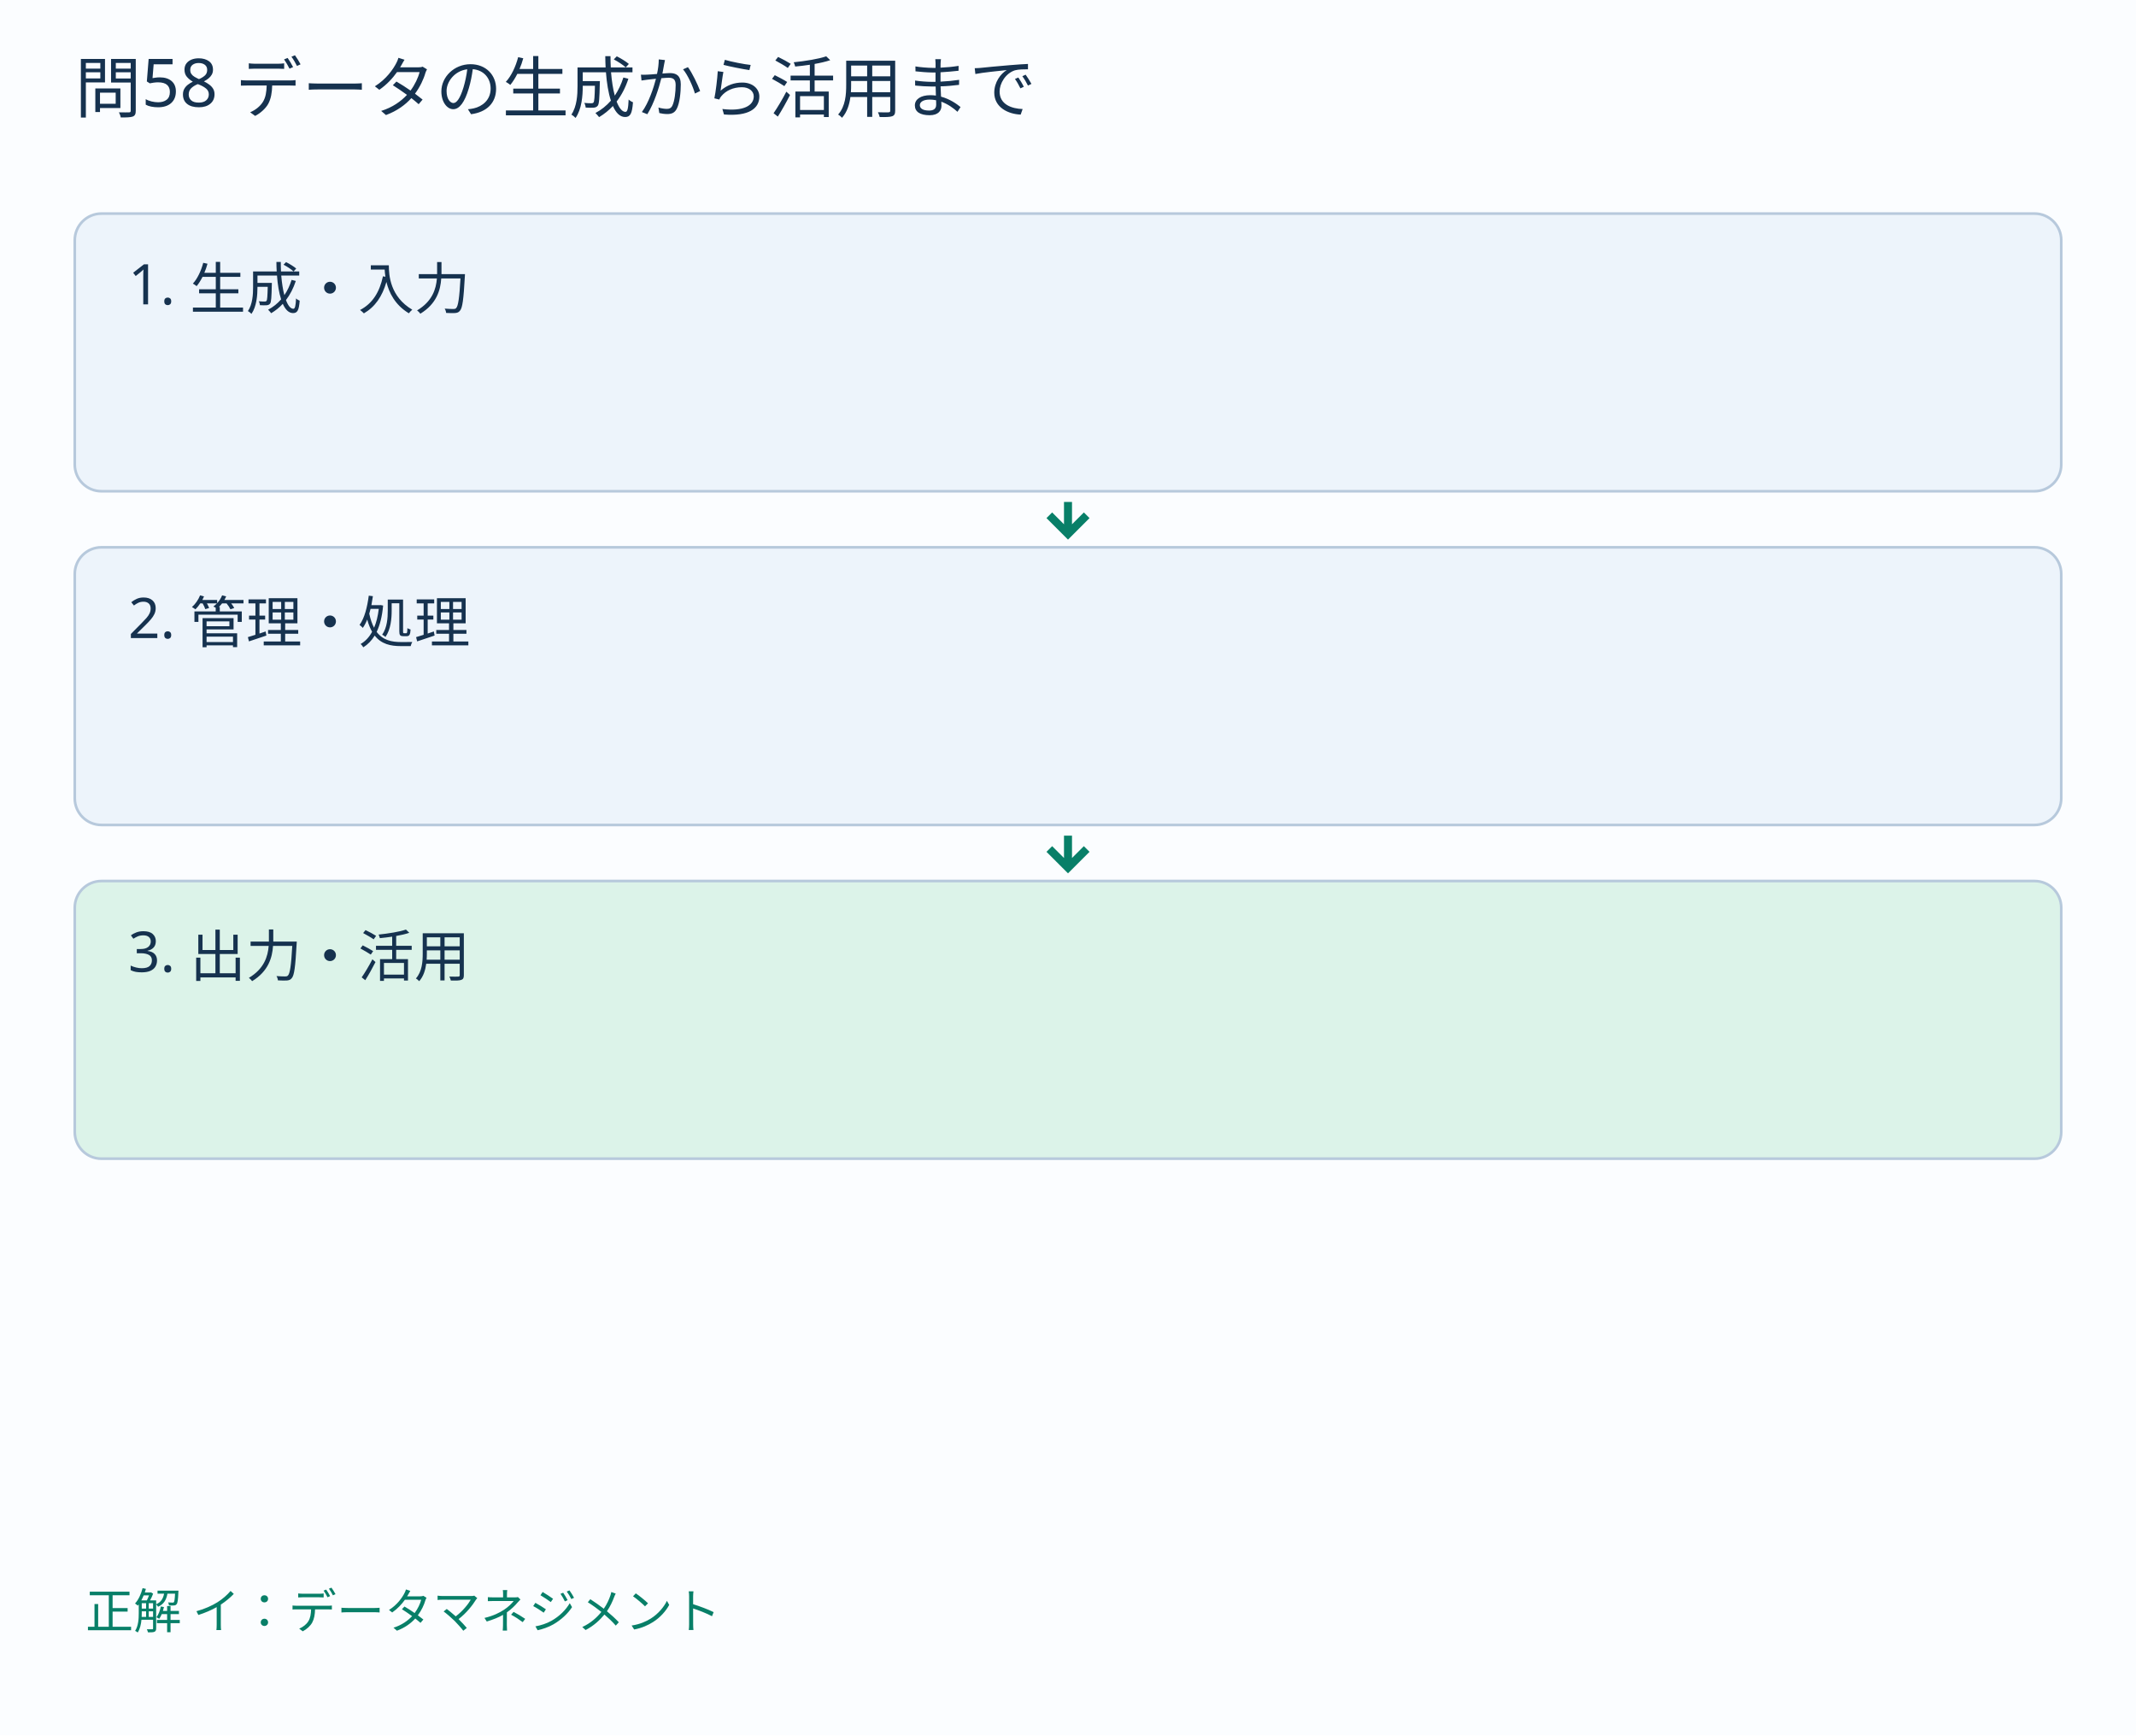
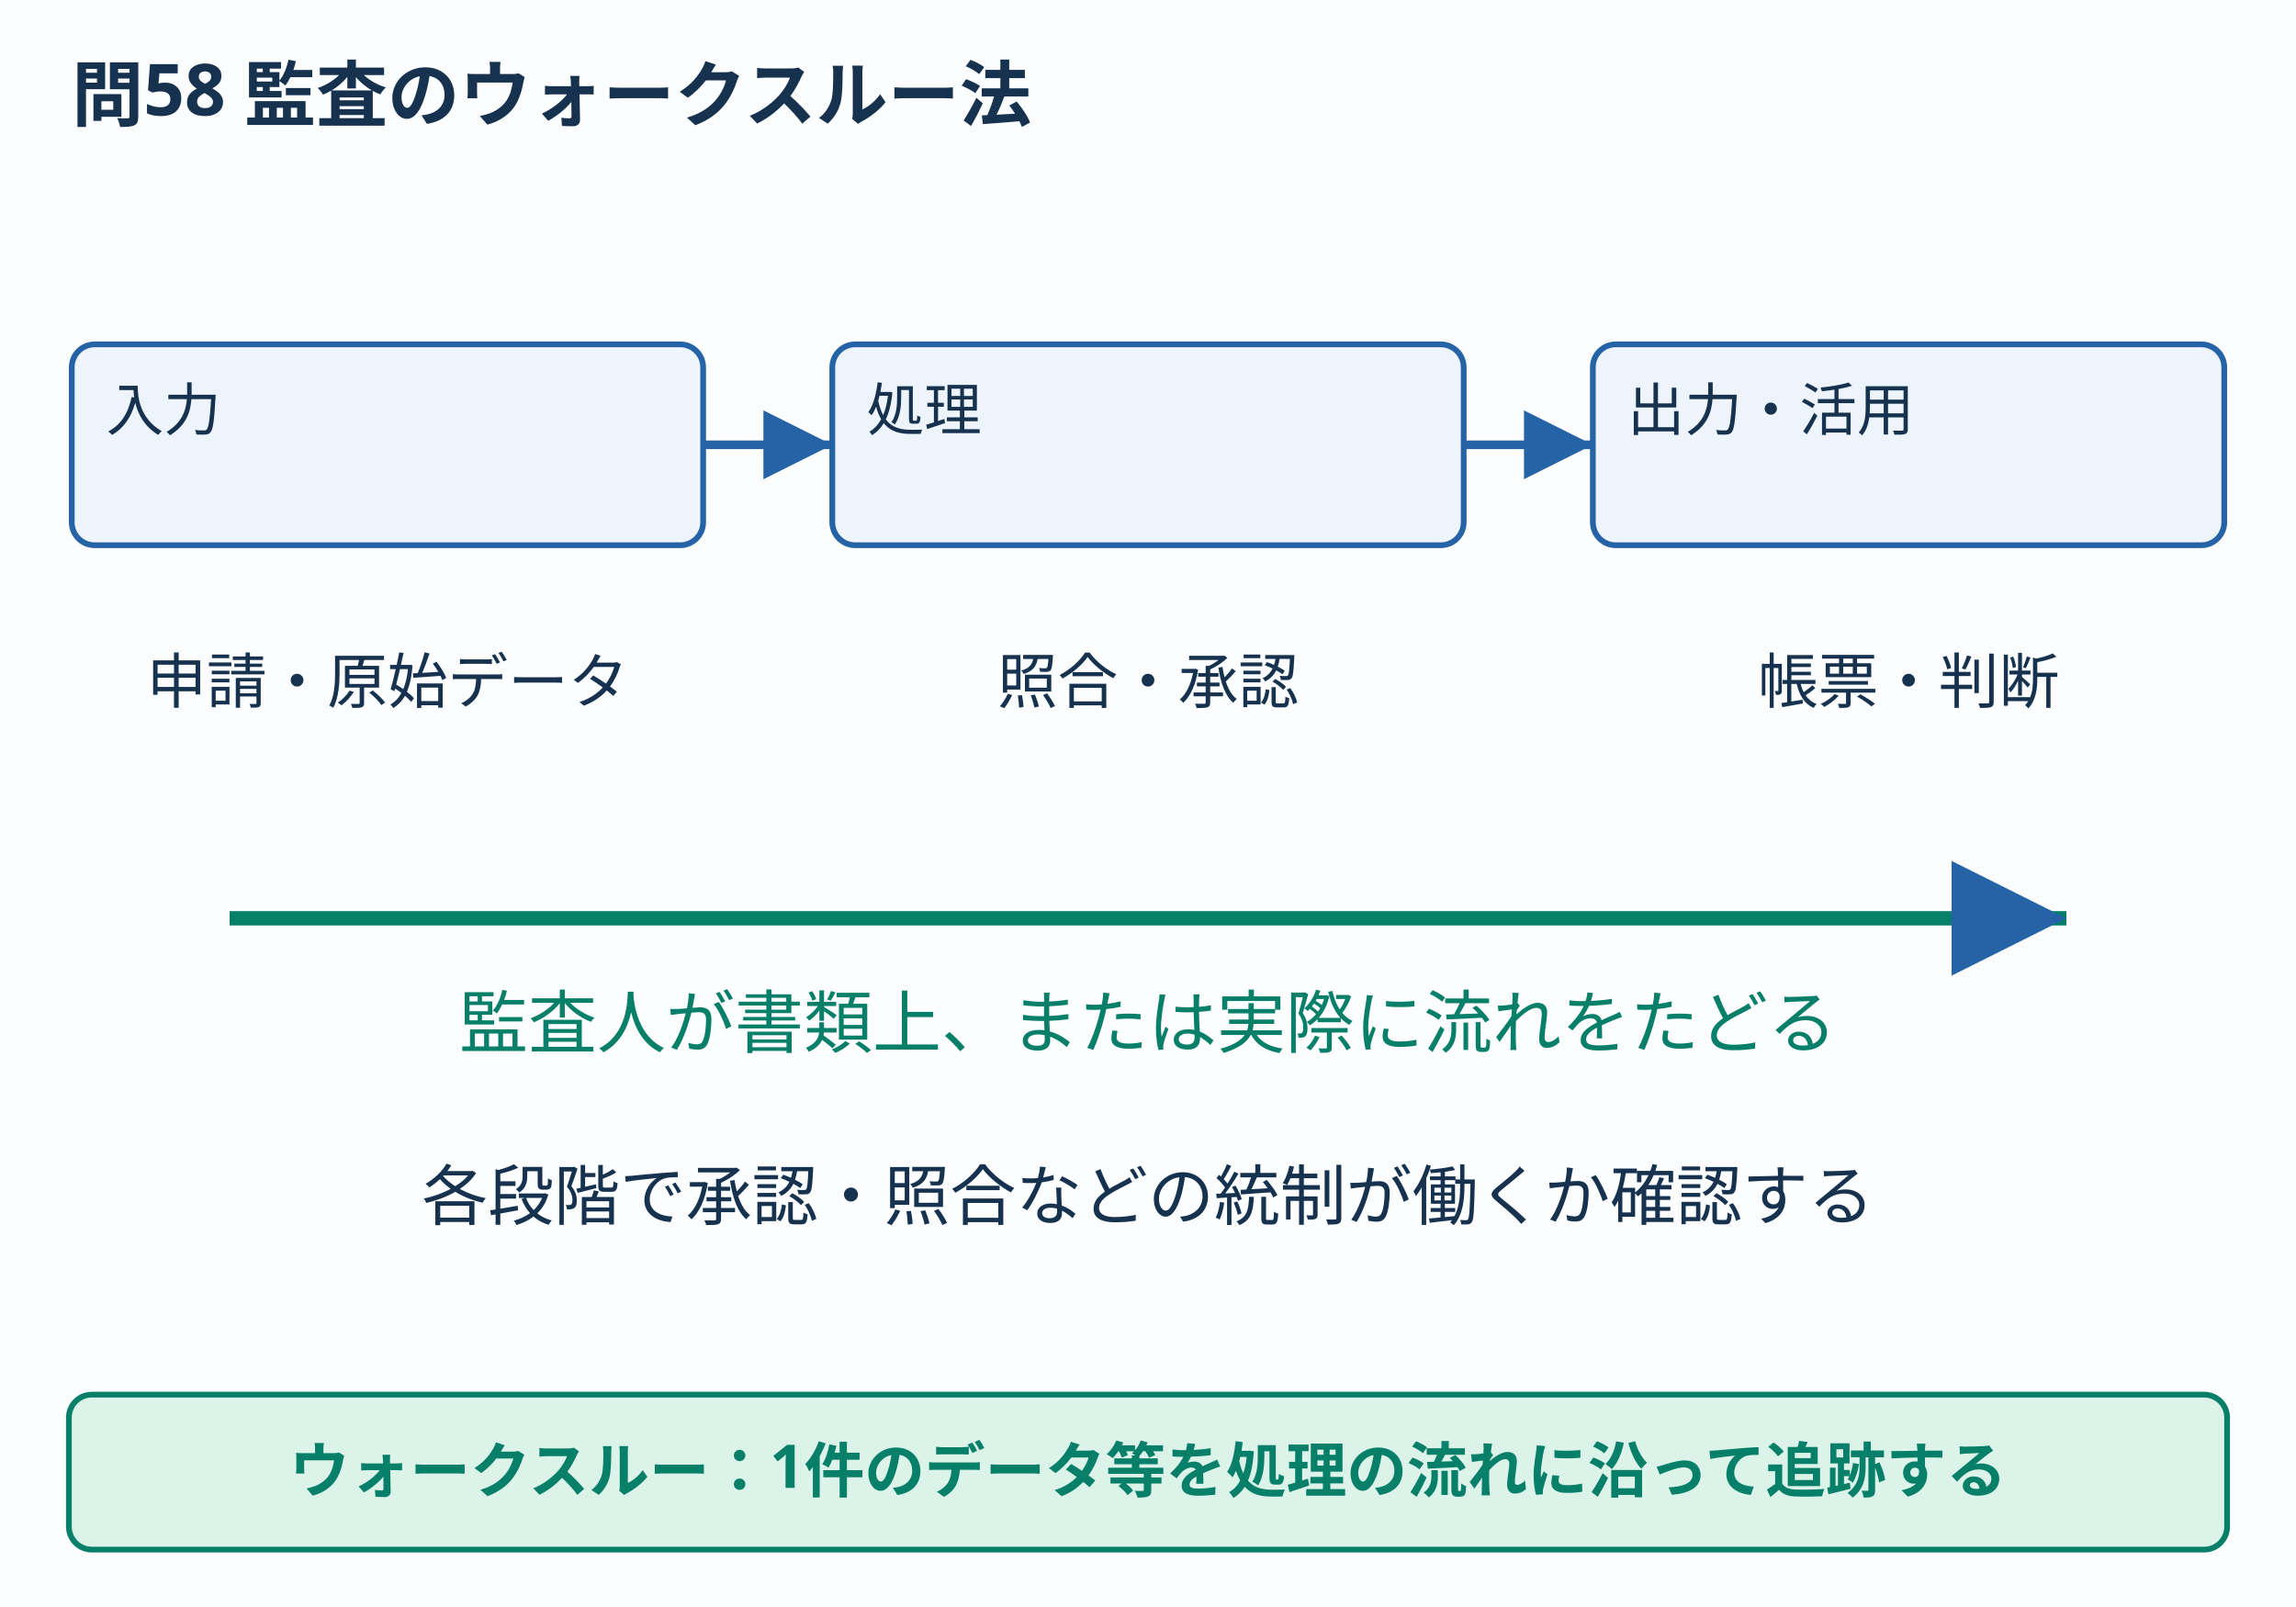
- <svg xmlns="http://www.w3.org/2000/svg" viewBox="0 0 800 650" role="img" aria-labelledby="title58">
-   <rect width="800" height="650" fill="#fbfdff" />
+ <svg xmlns="http://www.w3.org/2000/svg" viewBox="0 0 800 560" role="img" aria-labelledby="title58">
+   <defs>
+     <marker id="a58" markerWidth="9" markerHeight="9" refX="8" refY="4" orient="auto">
+       <path d="M0 0 L8 4 L0 8 Z" fill="#2563a6" />
+     </marker>
+   </defs>
+   <rect width="800" height="560" fill="#fbfdff" />
  <g font-family="Meiryo,Yu Gothic,sans-serif">
-     <text x="28" y="42" font-size="25" fill="#16324f">問58  データの生成から活用まで</text>
-     <rect x="28" y="80" width="744" height="104" rx="10" fill="#edf4fb" stroke="#b7c9dc" />
-     <text x="48" y="114" font-size="21" fill="#16324f">1. 生成・入力</text>
-     <path d="M400 188 v12 m-7 -7 7 7 7 -7" fill="none" stroke="#087f68" stroke-width="3" />
-     <rect x="28" y="205" width="744" height="104" rx="10" fill="#edf4fb" stroke="#b7c9dc" />
-     <text x="48" y="239" font-size="21" fill="#16324f">2. 管理・処理</text>
-     <path d="M400 313 v12 m-7 -7 7 7 7 -7" fill="none" stroke="#087f68" stroke-width="3" />
-     <rect x="28" y="330" width="744" height="104" rx="10" fill="#dcf3e9" stroke="#b7c9dc" />
-     <text x="48" y="364" font-size="21" fill="#16324f">3. 出力・活用</text>
-     <text x="32" y="610" font-size="18" fill="#087f68">正解 イ：データマネジメント</text>
+     <text x="25" y="42" font-size="25" fill="#16324f" font-weight="700">問58 監査のウォークスルー法</text>
+     <rect x="25" y="120" width="220" height="70" rx="8" fill="#edf4fb" stroke="#2563a6" stroke-width="2" />
+     <text x="37" y="150" font-size="20" fill="#16324f" text-anchor="start" font-weight="400">入力</text>
+     <text x="135" y="245" font-size="21" fill="#16324f" text-anchor="middle" font-weight="400">申請・原始データ</text>
+     <path d="M245 155 L290 155" fill="none" stroke="#2563a6" stroke-width="3" marker-end="url(#a58)" />
+     <rect x="290" y="120" width="220" height="70" rx="8" fill="#edf4fb" stroke="#2563a6" stroke-width="2" />
+     <text x="302" y="150" font-size="20" fill="#16324f" text-anchor="start" font-weight="400">処理</text>
+     <text x="400" y="245" font-size="21" fill="#16324f" text-anchor="middle" font-weight="400">照合・承認</text>
+     <path d="M510 155 L555 155" fill="none" stroke="#2563a6" stroke-width="3" marker-end="url(#a58)" />
+     <rect x="555" y="120" width="220" height="70" rx="8" fill="#edf4fb" stroke="#2563a6" stroke-width="2" />
+     <text x="567" y="150" font-size="20" fill="#16324f" text-anchor="start" font-weight="400">出力・活用</text>
+     <text x="665" y="245" font-size="21" fill="#16324f" text-anchor="middle" font-weight="400">帳票・判断</text>
+     <path d="M80 320 L720 320" fill="none" stroke="#087f68" stroke-width="5" marker-end="url(#a58)" />
+     <text x="400" y="365" font-size="24" fill="#087f68" text-anchor="middle" font-weight="400">監査人が書類上、または実際に流れをたどる</text>
+     <text x="400" y="425" font-size="23" fill="#16324f" text-anchor="middle" font-weight="400">各段階で承認・照合などの統制が働くか確認する</text>
+     <rect x="24" y="486" width="752" height="54" rx="8" fill="#dcf3e9" stroke="#087f68" stroke-width="2" />
+     <text x="400" y="520" font-size="21" fill="#087f68" text-anchor="middle" font-weight="700">ウォークスルー：1件のデータ等を処理の流れに沿って追跡する</text>
  </g>
</svg>
